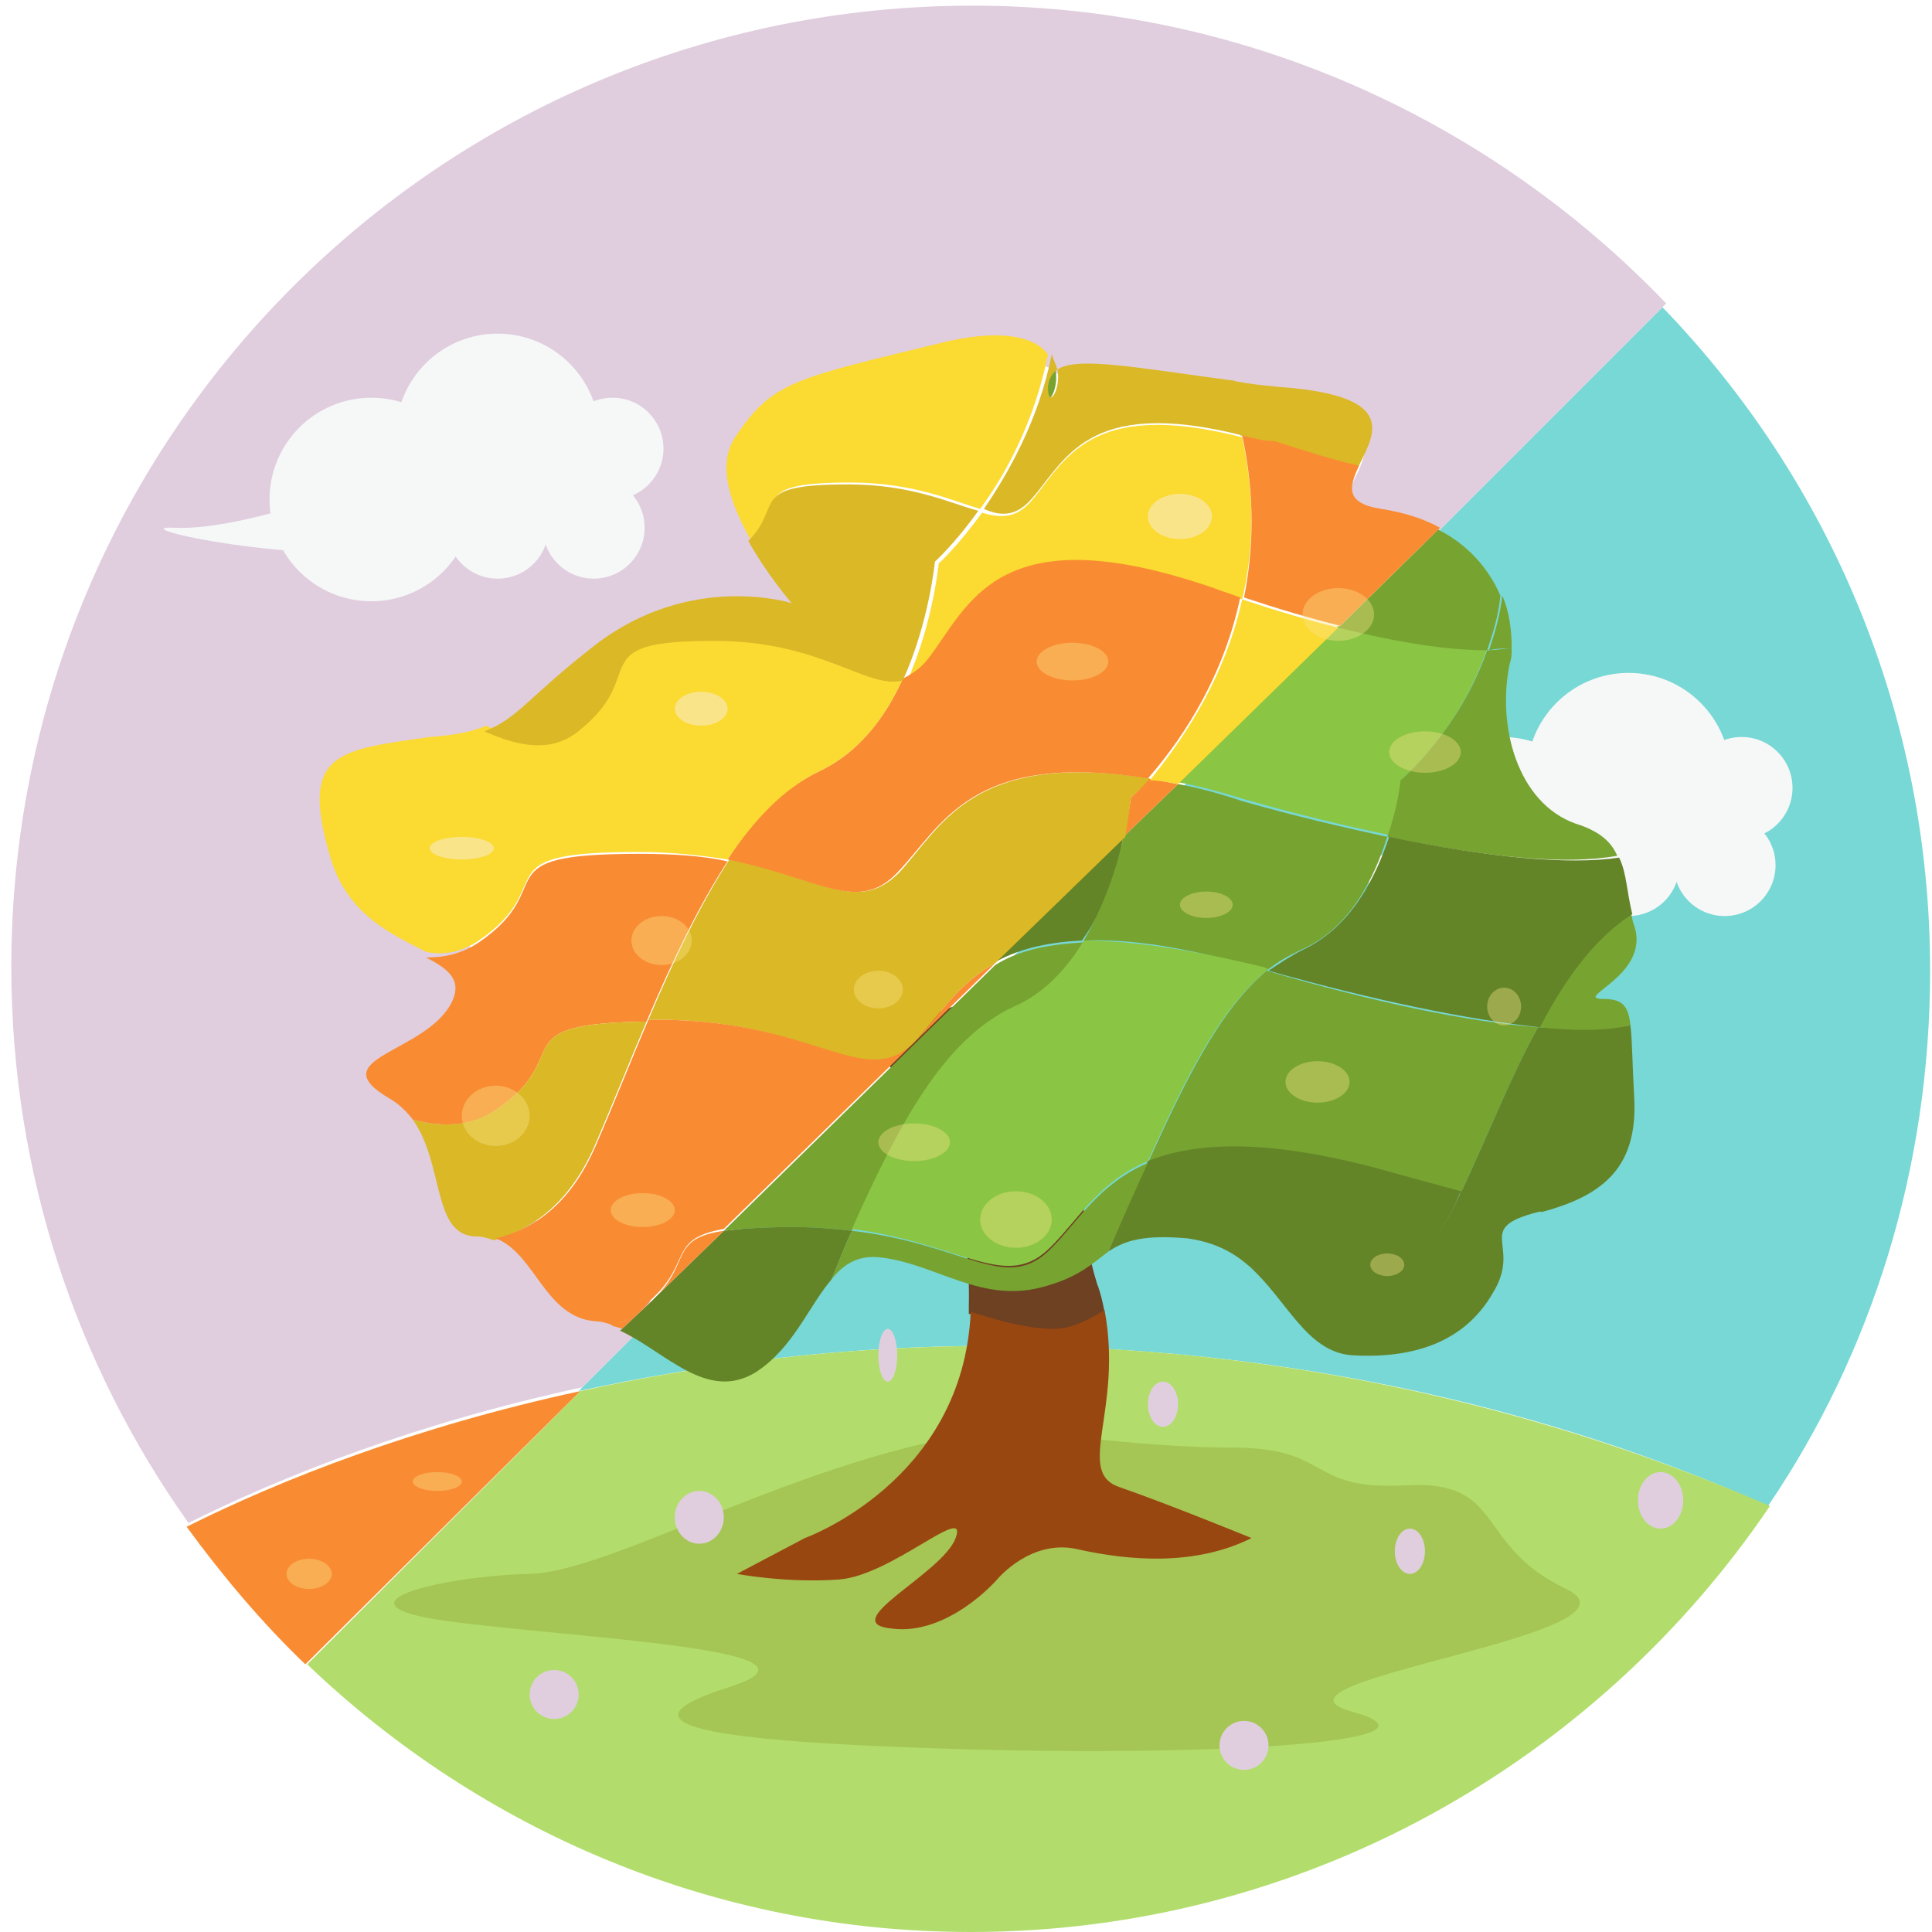
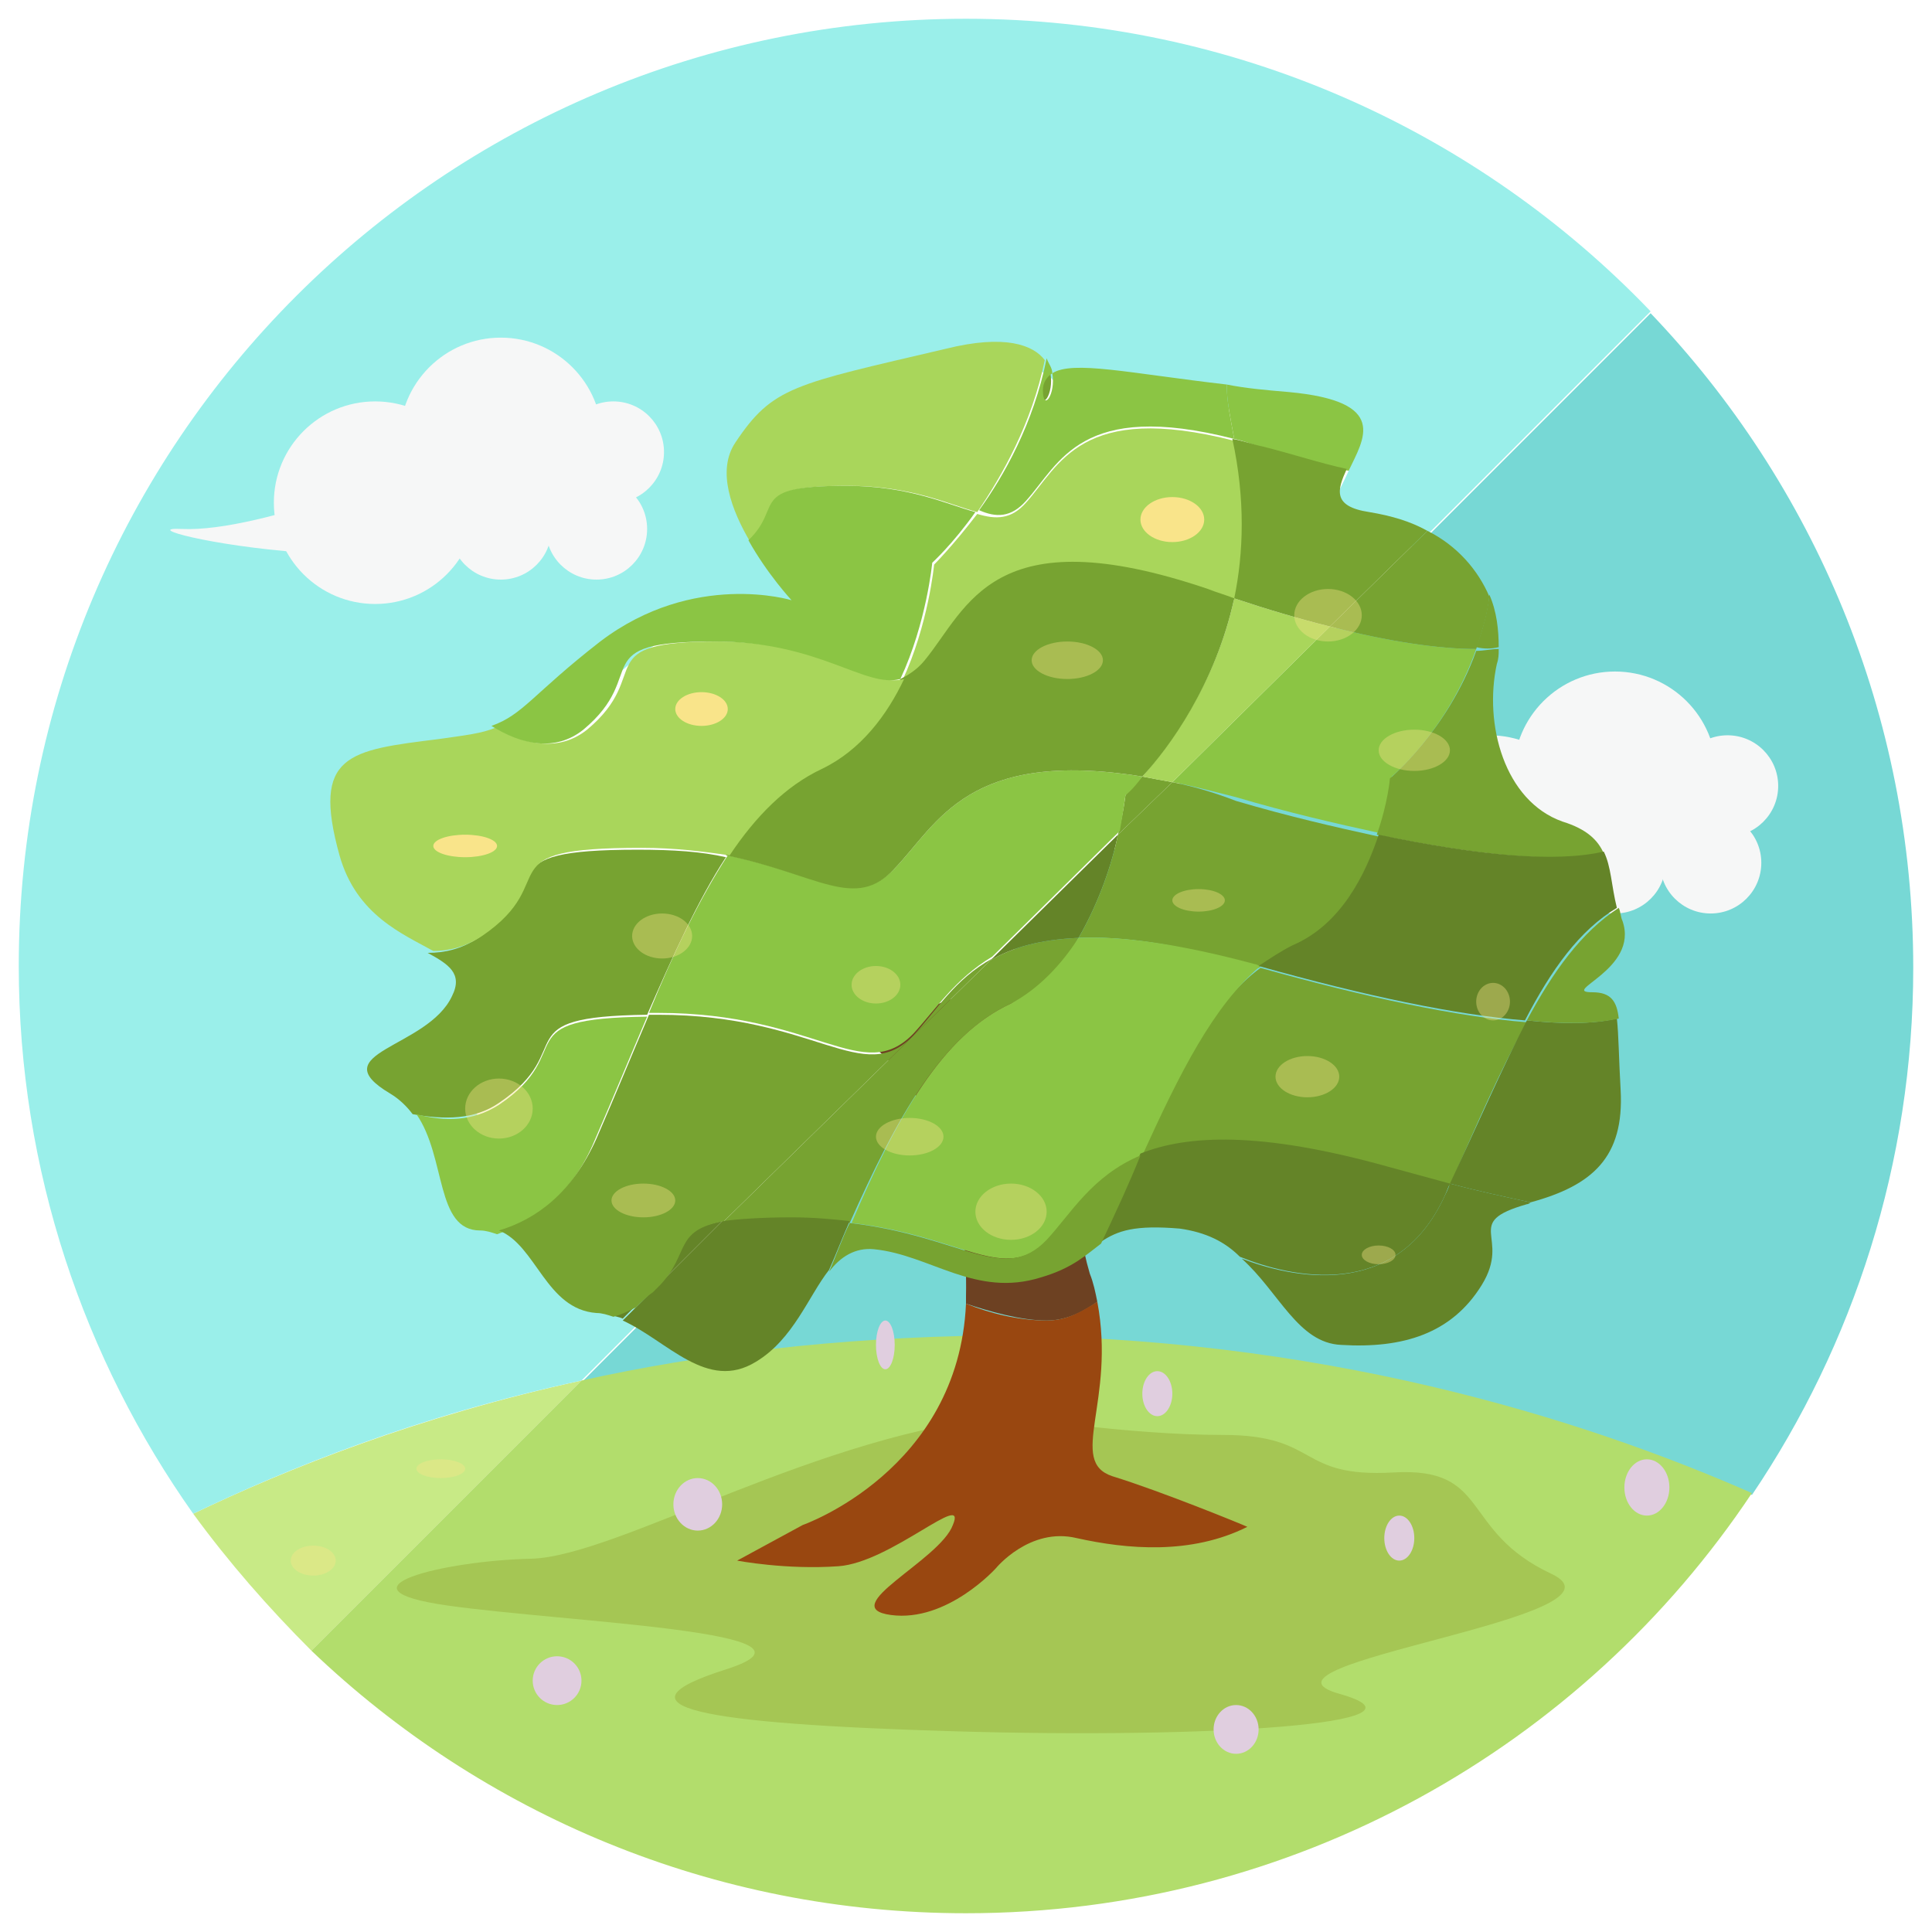
- <svg xmlns="http://www.w3.org/2000/svg" version="1.1" id="Layer_1" x="0px" y="0px" viewBox="-138.1 345 102.5 102.5" style="enable-background:new -138.1 345 102.5 102.5;" xml:space="preserve">
+ <svg xmlns="http://www.w3.org/2000/svg" version="1.1" id="Layer_1" x="0px" y="0px" viewBox="-20 21 103 103" style="enable-background:new -20 21 103 103;" xml:space="preserve">
  <style type="text/css">
	.st0{fill:#77D8D5;}
- 	.st1{fill:#F98C32;}
+ 	.st1{fill:#C8EA86;}
	.st2{fill:#B2DD6C;}
	.st3{fill:#A5C654;}
	.st4{fill:#F6F7F7;}
	.st5{fill:#6D4122;}
	.st6{fill:#994710;}
- 	.st7{fill:#E0CEDF;}
+ 	.st7{fill:#9AEFEA;}
	.st8{fill:#77A331;}
	.st9{fill:none;}
	.st10{fill:#648428;}
	.st11{fill:#8BC544;}
- 	.st12{fill:#FBDA32;}
- 	.st13{fill:#DBB826;}
- 	.st14{opacity:0.38;fill:#F9E48A;}
- 	.st15{fill:#F9E48A;}
+ 	.st12{fill:#A9D65B;}
+ 	.st13{opacity:0.38;fill:#F9E48A;}
+ 	.st14{fill:#F9E48A;}
+ 	.st15{fill:#E0CEDF;}
</style>
  <g>
-     <path class="st0" d="M-85.4,416.4c17.8,0,32,4.4,41.1,8.5c5.5-8.1,8.6-17.9,8.6-28.4c0-13.7-5.4-26.1-14.2-35.2l-57.5,57.5   C-100.9,417.4-93.6,416.4-85.4,416.4z" />
-     <path class="st1" d="M-107.3,418.8c-8.8,1.9-15.9,4.7-20.9,7.2c1.9,2.6,4,5.1,6.3,7.3L-107.3,418.8z" />
-     <path class="st2" d="M-107.3,418.8l-14.5,14.5c9.2,8.8,21.6,14.2,35.2,14.2c17.6,0,33.2-9,42.4-22.6c-9.2-4-23.3-8.5-41.1-8.5   C-93.6,416.4-100.9,417.4-107.3,418.8z" />
+     <path class="st0" d="M32.7,92.3c17.6,0,31.6,4.4,40.7,8.4c5.4-8,8.6-17.7,8.6-28.1c0-13.5-5.3-25.8-14-34.9l-57,57   C17.3,93.2,24.6,92.3,32.7,92.3z" />
+     <path class="st1" d="M11,94.6c-8.7,1.9-15.7,4.7-20.7,7.1c1.9,2.6,4,5,6.3,7.3L11,94.6z" />
+     <path class="st2" d="M11,94.6L-3.4,109c9.1,8.7,21.4,14,34.9,14c17.5,0,32.9-8.9,41.9-22.4c-9.1-4-23.1-8.4-40.7-8.4   C24.6,92.3,17.3,93.2,11,94.6z" />
  </g>
-   <path class="st3" d="M-84.2,420.8c-10.2,0.8-21.2,7.6-25.8,7.7c-4.6,0.1-10.9,1.6-4.4,2.5c6.5,0.9,21.3,1.5,15,3.5  c-6.3,2-1.4,2.9,12.3,3.3c13.7,0.4,26.5-0.4,20.7-2c-5.7-1.6,16.3-4.1,11.4-6.5c-4.9-2.3-3.2-5.8-8.5-5.5s-3.9-2-9.2-2  C-77.9,421.8-84.2,420.8-84.2,420.8z" />
+   <path class="st3" d="M33.9,96.5c-10.1,0.8-21,7.5-25.6,7.6s-10.8,1.6-4.4,2.5c6.4,0.9,21.1,1.4,14.8,3.4s-1.4,2.9,12.2,3.3  c13.5,0.4,26.2-0.4,20.5-2c-5.7-1.6,16.2-4.1,11.3-6.4c-4.9-2.3-3.2-5.7-8.4-5.4c-5.2,0.3-3.9-2-9.1-2S33.9,96.5,33.9,96.5z" />
  <g>
    <g>
-       <circle class="st4" cx="-58.4" cy="389.5" r="5.4" />
-       <circle class="st4" cx="-45.7" cy="386.8" r="2.7" />
-       <circle class="st4" cx="-46.6" cy="390.9" r="2.7" />
-       <circle class="st4" cx="-51.7" cy="390.9" r="2.7" />
-       <circle class="st4" cx="-51.7" cy="386.1" r="5.4" />
+       <circle class="st4" cx="59.4" cy="65.6" r="5.4" />
+       <circle class="st4" cx="72.1" cy="62.9" r="2.7" />
+       <circle class="st4" cx="71.2" cy="67" r="2.7" />
+       <circle class="st4" cx="66.1" cy="67" r="2.7" />
+       <circle class="st4" cx="66.1" cy="62.2" r="5.4" />
    </g>
-     <path class="st4" d="M-55.6,387.3c0,0-9,3.8-13.3,3.6c-4.3-0.2,15.1,4,19.1-1.4S-55.6,387.3-55.6,387.3z" />
+     <path class="st4" d="M62.3,63.4c0,0-8.9,3.8-13.2,3.6c-4.3-0.2,14.9,4,19-1.4C72.1,60.2,62.3,63.4,62.3,63.4z" />
  </g>
  <g>
-     <path class="st5" d="M-79.5,414.6c-0.1-0.5-0.2-1-0.4-1.5c-1.9-6.1,0.5-12,0.5-12s1.3-3.3-4.3-3.3c-5.6,0-7.7,3.3-7.7,3.3   s4.9,3.9,4.7,13.2c0,0.1,0,0.3,0,0.4c1.3,0.4,2.9,0.9,4.4,0.9C-81.2,415.6-80.3,415.1-79.5,414.6z" />
-     <path class="st6" d="M-78.7,423.9c-2.4-0.8,0.2-4.1-0.8-9.4c-0.8,0.5-1.7,1-2.7,1c-1.5,0-3.1-0.5-4.4-0.9c-0.4,9-8.8,12-8.8,12   l-3.6,1.9c0,0,2.6,0.5,5.4,0.3c2.8-0.2,6.9-4.1,6.2-2.2c-0.7,1.9-6.4,4.5-3.4,4.8c3,0.4,5.6-2.6,5.6-2.6s1.8-2.2,4.3-1.6   c2.7,0.6,6.2,0.9,9.2-0.6C-71.7,426.6-76.1,424.8-78.7,423.9z" />
+     <path class="st5" d="M38.5,90.4c-0.1-0.5-0.2-1-0.4-1.5C36.3,82.8,38.7,77,38.7,77s1.3-3.3-4.3-3.3c-5.6,0-7.6,3.3-7.6,3.3   s4.9,3.8,4.7,13.1c0,0.1,0,0.3,0,0.4c1.2,0.4,2.9,0.9,4.3,0.9C36.9,91.4,37.8,90.9,38.5,90.4z" />
+     <path class="st6" d="M39.3,99.7c-2.4-0.8,0.2-4-0.8-9.3c-0.8,0.5-1.6,1-2.7,1c-1.5,0-3.1-0.4-4.3-0.9c-0.4,8.9-8.7,11.8-8.7,11.8   l-3.5,1.9c0,0,2.6,0.5,5.4,0.3c2.8-0.2,6.9-4.1,6.1-2.2c-0.7,1.9-6.3,4.4-3.3,4.8c3,0.4,5.6-2.5,5.6-2.5s1.8-2.2,4.3-1.6   c2.7,0.6,6.1,0.9,9.1-0.6C46.3,102.3,41.9,100.5,39.3,99.7z" />
  </g>
  <g>
-     <path class="st7" d="M-110.2,409.7c-2.7,0-1.3-5.2-4.3-7c-3.5-2.1,1.9-2.3,3.1-5s-4.6-1.9-6-7.1s0.4-5.4,5-6c4.6-0.6,3.5-1.2,8.3-5   c4.8-3.7,9.7-2.1,9.7-2.1s-4.8-5.4-2.9-8.2s2.9-2.9,10.6-4.8c3.9-1,5.1,0.3,5.3,1.4c1.2-0.8,5,0.2,11.9,0.9   c8.5,0.8-0.6,5.6,4.1,6.2c1.1,0.1,2.1,0.5,2.9,0.9l12.8-12.8c-9.3-9.7-22.4-15.8-36.8-15.8c-28.2,0-51,22.8-51,51   c0,11,3.5,21.2,9.4,29.5c5-2.5,12.1-5.3,20.9-7.2l4.3-4.3c-0.4-0.2-0.9-0.3-1.4-0.4C-107.3,413.9-107.5,409.7-110.2,409.7z" />
-     <path class="st8" d="M-82,366.9c0,1.1,0.6,0.1,0.4-0.9C-81.8,366.2-81.9,366.4-82,366.9z" />
+     <path class="st7" d="M8.2,85.6c-2.7,0-1.3-5.2-4.3-7c-3.5-2.1,1.8-2.3,3.1-4.9c1.2-2.7-4.5-1.8-5.9-7c-1.4-5.2,0.4-5.3,4.9-5.9   c4.5-0.6,3.5-1.2,8.2-4.9c4.7-3.7,9.6-2.1,9.6-2.1s-4.7-5.3-2.9-8.2c1.8-2.8,2.9-2.9,10.5-4.8c3.9-0.9,5,0.3,5.2,1.4   c1.2-0.8,5,0.2,11.8,0.9c8.4,0.8-0.6,5.5,4.1,6.2c1.1,0.1,2.1,0.5,2.9,0.9L68,37.6C58.8,28,45.8,22,31.5,22C3.6,22-19,44.6-19,72.5   c0,10.9,3.5,21,9.3,29.2c5-2.4,11.9-5.2,20.7-7.1l4.3-4.3c-0.4-0.2-0.9-0.3-1.4-0.4C11,89.7,10.8,85.6,8.2,85.6z" />
+     <path class="st8" d="M36.1,43.2c0,1.1,0.6,0.1,0.4-0.9C36.3,42.4,36.1,42.7,36.1,43.2z" />
  </g>
  <g>
-     <path class="st9" d="M-64.9,372.1c1.2,0.2,2.2,0.5,3.1,1c1.6,0.8,2.7,2.1,3.3,3.5c0.2-1.7,0.2-3.6-0.3-5.6c-1.9,0-4.4-0.4-7.3-1.1   C-66.6,370.9-66.9,371.9-64.9,372.1z" />
-     <path class="st8" d="M-77.2,406.7c2.5-1.1,6.4-1.3,13.3,0.7c1.2,0.3,2.3,0.6,3.3,0.9c1.5-3.2,2.7-6.3,4.1-8.8   c-3.8-0.3-8.6-1.3-14.4-3C-73.4,398.6-75.2,402.3-77.2,406.7z" />
-     <path class="st8" d="M-84.3,398.5c1.6-0.8,2.8-2.1,3.7-3.5c-2.1,0.1-3.6,0.5-4.7,1.2l-14.4,14.1c0.8-0.1,2-0.2,3.7-0.2   c1.2,0,2.2,0.1,3.1,0.2C-90.4,404.6-88,400.2-84.3,398.5z" />
-     <path class="st10" d="M-78.5,389.4l-6.9,6.7c1.2-0.7,2.7-1.1,4.7-1.2C-79.4,393.1-78.8,391-78.5,389.4z" />
-     <path class="st8" d="M-57.9,379.4c0-0.9-0.1-1.9-0.5-2.8c-0.1,1-0.4,2-0.7,2.9C-58.7,379.4-58.3,379.4-57.9,379.4z" />
-     <path class="st11" d="M-59.2,379.4c-2.1,0-4.7-0.4-7.9-1.2l-8.5,8.3c1.1,0.2,2.2,0.5,3.5,0.9c2.8,0.8,5.3,1.4,7.7,1.9   c0.5-1.7,0.7-3,0.7-3S-60.7,383.8-59.2,379.4z" />
-     <path class="st8" d="M-75.6,386.6l-2.9,2.8c-0.3,1.5-1,3.6-2.1,5.5c2.3-0.1,5.3,0.3,9.4,1.5c0.1,0,0.2,0.1,0.3,0.1   c0.6-0.5,1.2-0.8,1.8-1.1c2.6-1.1,3.9-3.8,4.6-6c-2.3-0.5-4.9-1.1-7.7-1.9C-73.4,387.1-74.5,386.8-75.6,386.6z" />
-     <path class="st8" d="M-63.8,386.4c0,0-0.1,1.3-0.7,3c5.4,1.1,9.5,1.5,12.2,1c-0.3-0.7-0.9-1.3-2.2-1.7c-3.1-1.1-4.2-5.2-3.5-8.5   c0.1-0.3,0.1-0.5,0.1-0.8c-0.4,0-0.8,0.1-1.3,0.1C-60.7,383.8-63.8,386.4-63.8,386.4z" />
-     <path class="st8" d="M-61.8,373.1l-5.3,5.2c3.2,0.8,5.8,1.2,7.9,1.2c0.3-0.9,0.6-1.8,0.7-2.9C-59.1,375.2-60.2,373.9-61.8,373.1z" />
-     <path class="st11" d="M-80.6,394.9c-0.9,1.5-2.1,2.8-3.7,3.5c-3.7,1.7-6.1,6.2-8.6,11.8c6,0.8,8.2,3.4,10.6,0.9   c1.4-1.4,2.5-3.4,5.1-4.5c2-4.4,3.8-8.1,6.4-10.2c-0.1,0-0.2-0.1-0.3-0.1C-75.2,395.3-78.3,394.9-80.6,394.9z" />
-     <path class="st10" d="M-60.9,408.9c-2.6,5.6-8.3,4.3-10.9,3.3c2,1.8,3,4.5,5.4,4.7c3.3,0.2,6-0.7,7.5-3.3c1.6-2.6-1.1-3.4,2.4-4.3   c0.1,0,0.2-0.1,0.2-0.1c-1.4-0.3-2.8-0.6-4.3-1C-60.7,408.5-60.8,408.7-60.9,408.9z" />
-     <path class="st10" d="M-96,410.1c-1.7,0-2.9,0.1-3.7,0.2l-3.5,3.4c-0.1,0.1-0.2,0.2-0.4,0.4l-1.6,1.5c2.4,1.1,4.6,3.8,7.2,2.2   c2-1.3,2.8-3.5,4-4.9c0.4-0.9,0.7-1.8,1.1-2.6C-93.8,410.2-94.8,410.1-96,410.1z" />
-     <path class="st10" d="M-60.9,408.9c0.1-0.2,0.2-0.5,0.3-0.7c-1.1-0.3-2.2-0.6-3.3-0.9c-6.9-2-10.8-1.7-13.3-0.7   c-0.7,1.5-1.4,3.1-2.1,4.8c0,0,0,0,0,0c0.9-0.6,1.9-0.9,4.2-0.7c1.4,0.2,2.4,0.7,3.3,1.5C-69.2,413.3-63.5,414.6-60.9,408.9z" />
-     <path class="st10" d="M-56.5,399.5c-1.4,2.5-2.6,5.6-4.1,8.8c1.5,0.4,3,0.7,4.3,1c3.4-0.9,5.1-2.5,4.9-6.1c-0.1-1.7-0.1-3-0.2-3.8   C-52.9,399.6-54.5,399.6-56.5,399.5z" />
-     <path class="st8" d="M-56.5,399.5c2,0.2,3.6,0.2,4.9-0.1c-0.1-1-0.4-1.4-1.4-1.4c-1.8,0,2.5-1.2,1.6-3.9c-0.1-0.2-0.1-0.5-0.2-0.7   C-53.5,394.7-55.1,396.8-56.5,399.5z" />
-     <path class="st10" d="M-64.4,389.4c-0.7,2.1-2,4.8-4.6,6c-0.6,0.3-1.2,0.7-1.8,1.1c5.7,1.6,10.6,2.6,14.4,3c1.4-2.7,3-4.8,4.9-6   c-0.3-1.2-0.3-2.2-0.7-3C-54.9,390.9-59.1,390.5-64.4,389.4z" />
-     <path class="st8" d="M-77.2,406.7c-2.6,1.1-3.7,3.1-5.1,4.5c-2.4,2.5-4.5-0.2-10.6-0.9c-0.4,0.8-0.7,1.7-1.1,2.6   c0.6-0.8,1.4-1.3,2.5-1.2c3.1,0.3,5.5,2.6,9,1.5c1.7-0.5,2.4-1.2,3.2-1.8c0,0,0,0,0,0C-78.6,409.8-77.9,408.2-77.2,406.7z" />
-     <path class="st8" d="M-103.2,413.7l-0.4,0.4C-103.4,413.9-103.3,413.8-103.2,413.7z" />
-     <path class="st8" d="M-82.1,364.6c-0.3,0.2-0.5,0.5-0.5,1C-82.6,366.8-81.9,365.7-82.1,364.6z" />
-     <path class="st1" d="M-78.1,387.3c0,0-0.1,0.9-0.4,2.1l2.9-2.8c-0.5-0.1-1.1-0.2-1.6-0.3C-77.7,387-78.1,387.3-78.1,387.3z" />
-     <path class="st12" d="M-88.8,380.1c2.3-2.8,3.6-7.8,15.2-3.8c0.5,0.2,0.9,0.3,1.4,0.5c0.6-2.5,0.7-5.4,0-8.6c0,0,0,0,0,0   c-8.2-2.1-9.4,1.3-11.2,3.4c-0.8,0.9-1.6,0.9-2.6,0.6c-1.3,1.8-2.3,2.7-2.3,2.7s-0.3,3.2-1.7,6.3C-89.7,381-89.3,380.7-88.8,380.1z   " />
-     <path class="st13" d="M-78.1,387.3c0,0,0.4-0.3,1-1c-9.4-1.5-11,2.5-13.3,5c-2.2,2.2-4.1,0.3-9-0.7c-1.5,2.3-2.9,5.2-4.3,8.5   c0.2,0,0.3,0,0.5,0c8.5,0,11,4,13.7,1.1c1.2-1.3,2.2-3,4.2-4.1l6.9-6.7C-78.2,388.2-78.1,387.3-78.1,387.3z" />
-     <path class="st12" d="M-75.6,386.6l8.5-8.3c-1.6-0.4-3.3-0.9-5.1-1.5c-1,4.6-3.6,8-4.9,9.6C-76.6,386.4-76.1,386.5-75.6,386.6z" />
-     <path class="st1" d="M-103.2,413.7l3.5-3.4C-102.5,410.7-101.5,411.9-103.2,413.7z" />
-     <path class="st1" d="M-90.5,391.3c2.4-2.5,3.9-6.5,13.3-5c1.4-1.6,3.9-4.9,4.9-9.6c-0.5-0.2-0.9-0.3-1.4-0.5c-11.6-4-13,1-15.2,3.8   c-0.4,0.5-0.9,0.8-1.3,1c-0.9,2-2.3,3.9-4.4,4.9c-1.9,0.9-3.5,2.5-4.9,4.7C-94.6,391.6-92.6,393.5-90.5,391.3z" />
-     <path class="st1" d="M-111.8,403.9c4.3-2.9,0.2-4.6,8-4.7c1.4-3.3,2.8-6.2,4.3-8.5c-1.3-0.3-2.9-0.4-4.7-0.4   c-8.5,0-4.1,1.7-8.5,4.7c-0.9,0.6-1.8,0.8-2.8,0.8c1.2,0.6,1.9,1.2,1.4,2.3c-1.3,2.8-7.1,3-3.3,5.2c0.5,0.3,0.9,0.7,1.2,1.1   C-114.7,404.8-113.1,404.8-111.8,403.9z" />
-     <path class="st13" d="M-106.6,405.9c1-2.3,1.9-4.6,2.8-6.7c-7.8,0.1-3.7,1.8-8,4.7c-1.4,0.9-2.9,0.9-4.4,0.5c1.7,2.4,1,6.2,3.4,6.2   c0.3,0,0.6,0.1,0.9,0.2C-109.8,410.2-107.9,408.8-106.6,405.9z" />
-     <path class="st12" d="M-112.7,394.9c4.4-3,0-4.7,8.5-4.7c1.8,0,3.4,0.2,4.7,0.4c1.4-2.1,3-3.8,4.9-4.7c2.1-1,3.5-2.9,4.4-4.9   c-1.9,0.5-4.4-2.1-10-2.1c-7,0-3.4,1.7-7.1,4.7c-1.5,1.2-3.3,0.8-5-0.1c-0.7,0.3-1.6,0.5-3,0.6c-4.9,0.7-6.9,0.8-5.3,6.3   c0.9,3.2,3.4,4.2,5.1,5.1C-114.5,395.7-113.6,395.5-112.7,394.9z" />
-     <path class="st1" d="M-104.5,414.8c-0.4,0.3-0.8,0.4-1.2,0.5c0.2,0.1,0.4,0.1,0.6,0.2l1.6-1.5   C-103.8,414.3-104.1,414.5-104.5,414.8z" />
-     <path class="st1" d="M-103.6,414l0.4-0.4c1.7-1.8,0.7-2.9,3.5-3.4l14.4-14.1c-2,1.1-3,2.8-4.2,4.1c-2.7,2.8-5.2-1.1-13.7-1.1   c-0.2,0-0.4,0-0.5,0c-0.9,2.1-1.8,4.4-2.8,6.7c-1.3,3-3.2,4.4-5.3,4.9c2.1,0.8,2.6,4.2,5.3,4.4c0.3,0,0.6,0.1,0.9,0.2   c0.4-0.1,0.8-0.3,1.2-0.5C-104.1,414.5-103.8,414.3-103.6,414z" />
-     <path class="st13" d="M-70.6,368.6c1.6,0.5,3.1,0.9,4.5,1.3c0.8-1.7,2.3-3.7-3.3-4.3c-1.2-0.1-2.3-0.2-3.3-0.4   c0,0.9,0.2,1.8,0.4,2.9C-71.7,368.2-71.2,368.4-70.6,368.6z" />
-     <path class="st1" d="M-72.2,368.1C-72.2,368.1-72.2,368.1-72.2,368.1c0.7,3.2,0.6,6.1,0.1,8.6c1.8,0.6,3.5,1.1,5.1,1.5l5.3-5.2   c-0.9-0.5-1.9-0.8-3.1-1c-2-0.3-1.7-1.2-1.2-2.3c-1.4-0.3-2.9-0.8-4.5-1.3C-71.2,368.4-71.7,368.2-72.2,368.1z" />
-     <path class="st13" d="M-83.4,371.5c1.8-2,2.9-5.5,11.2-3.4c-0.2-1.1-0.4-2-0.4-2.9c-5.3-0.7-8.3-1.3-9.4-0.6c0.2,1.1-0.5,2.1-0.5,1   c0-0.4,0.2-0.8,0.5-1c-0.1-0.3-0.2-0.5-0.3-0.8c-0.7,3.5-2.3,6.3-3.6,8.2C-85,372.4-84.2,372.4-83.4,371.5z" />
-     <path class="st12" d="M-93,370.6c3.4,0,5.5,1,6.9,1.4c1.4-1.9,2.9-4.7,3.6-8.2c-0.6-0.8-2.1-1.4-5.3-0.7c-8.2,2-9.3,2.1-11.3,5.1   c-1,1.5-0.2,3.6,0.8,5.4C-96.4,371.7-98.4,370.6-93,370.6z" />
-     <path class="st13" d="M-107.3,383.7c3.7-3,0-4.7,7.1-4.7c5.7,0,8.1,2.6,10,2.1c1.4-3.1,1.7-6.3,1.7-6.3s1.1-1,2.3-2.7   c-1.5-0.4-3.5-1.4-6.9-1.4c-5.4,0-3.4,1.1-5.3,3c1,1.8,2.3,3.3,2.3,3.3s-5.3-1.7-10.4,2.2c-3.6,2.8-4.1,3.9-5.9,4.6   C-110.6,384.6-108.8,385-107.3,383.7z" />
+     <path class="st9" d="M53,48.3c1.2,0.2,2.2,0.5,3.1,1c1.6,0.8,2.7,2.1,3.3,3.5c0.2-1.7,0.2-3.5-0.2-5.5c-1.9,0-4.3-0.4-7.3-1.1   C51.3,47.2,51,48.1,53,48.3z" />
+     <path class="st8" d="M40.8,82.6c2.5-1,6.3-1.3,13.2,0.7c1.1,0.3,2.2,0.6,3.3,0.9c1.4-3.2,2.7-6.2,4.1-8.7   c-3.7-0.3-8.5-1.3-14.2-2.9C44.6,74.5,42.8,78.2,40.8,82.6z" />
+     <path class="st8" d="M33.9,74.5c1.6-0.7,2.8-2,3.6-3.5c-2.1,0.1-3.5,0.5-4.7,1.2l-14.3,14c0.8-0.1,2-0.2,3.7-0.2   c1.1,0,2.2,0.1,3.1,0.2C27.8,80.6,30.2,76.2,33.9,74.5z" />
+     <path class="st10" d="M39.6,65.5l-6.8,6.7c1.2-0.7,2.6-1.1,4.7-1.2C38.6,69.1,39.3,67,39.6,65.5z" />
+     <path class="st8" d="M59.9,55.5c0-0.9-0.1-1.9-0.5-2.8c-0.1,1-0.4,2-0.7,2.8C59.1,55.6,59.5,55.6,59.9,55.5z" />
+     <path class="st11" d="M58.7,55.6c-2,0-4.7-0.4-7.8-1.2l-8.4,8.3c1.1,0.2,2.2,0.5,3.4,0.8c2.7,0.8,5.3,1.4,7.6,1.9   c0.5-1.7,0.7-3,0.7-3S57.2,59.9,58.7,55.6z" />
+     <path class="st8" d="M42.5,62.7l-2.9,2.8c-0.3,1.5-1,3.6-2.1,5.5c2.3-0.1,5.3,0.3,9.3,1.5c0.1,0,0.2,0.1,0.3,0.1   c0.6-0.5,1.2-0.8,1.8-1.1c2.5-1.1,3.9-3.8,4.6-5.9c-2.3-0.5-4.9-1.1-7.6-1.9C44.6,63.2,43.5,62.9,42.5,62.7z" />
+     <path class="st8" d="M54.1,62.5c0,0-0.1,1.3-0.7,3c5.3,1.1,9.4,1.5,12.1,1c-0.3-0.7-0.9-1.3-2.2-1.7c-3.1-1.1-4.2-5.2-3.5-8.4   c0.1-0.3,0.1-0.5,0.1-0.8c-0.4,0-0.8,0.1-1.2,0.1C57.2,59.9,54.1,62.5,54.1,62.5z" />
+     <path class="st8" d="M56.1,49.3l-5.2,5.1c3.1,0.8,5.8,1.2,7.8,1.2c0.3-0.9,0.6-1.8,0.7-2.8C58.8,51.4,57.7,50.1,56.1,49.3z" />
+     <path class="st11" d="M37.5,71c-0.9,1.4-2.1,2.7-3.6,3.5c-3.7,1.7-6.1,6.1-8.5,11.7c6,0.7,8.1,3.3,10.5,0.9c1.4-1.4,2.5-3.4,5-4.5   c2-4.4,3.8-8,6.3-10.1c-0.1,0-0.2-0.1-0.3-0.1C42.8,71.3,39.8,70.9,37.5,71z" />
+     <path class="st10" d="M57,84.8c-2.6,5.6-8.2,4.3-10.8,3.3c2,1.8,3,4.5,5.3,4.6c3.3,0.2,5.9-0.6,7.5-3.2s-1.1-3.3,2.4-4.3   c0.1,0,0.2-0.1,0.2-0.1c-1.4-0.3-2.8-0.6-4.3-1C57.2,84.4,57.1,84.6,57,84.8z" />
+     <path class="st10" d="M22.2,85.9c-1.7,0-2.9,0.1-3.7,0.2l-3.4,3.4c-0.1,0.1-0.2,0.2-0.4,0.4l-1.5,1.5c2.4,1.1,4.5,3.8,7.1,2.2   c2-1.2,2.8-3.5,3.9-4.9c0.4-0.9,0.7-1.7,1.1-2.6C24.4,86,23.4,85.9,22.2,85.9z" />
+     <path class="st10" d="M57,84.8c0.1-0.2,0.2-0.5,0.3-0.7c-1.1-0.3-2.2-0.6-3.3-0.9c-6.8-1.9-10.7-1.7-13.2-0.7   c-0.7,1.5-1.4,3.1-2.1,4.7c0,0,0,0,0,0c0.9-0.6,1.8-0.9,4.2-0.7c1.4,0.2,2.4,0.7,3.2,1.5C48.8,89.1,54.4,90.4,57,84.8z" />
+     <path class="st10" d="M61.4,75.4c-1.3,2.5-2.6,5.5-4.1,8.7c1.5,0.4,2.9,0.7,4.3,1c3.3-0.9,5-2.4,4.8-6c-0.1-1.7-0.1-2.9-0.2-3.8   C64.9,75.6,63.3,75.6,61.4,75.4z" />
+     <path class="st8" d="M61.4,75.4c1.9,0.2,3.6,0.2,4.9-0.1c-0.1-0.9-0.4-1.4-1.4-1.4c-1.8,0,2.5-1.2,1.6-3.8   c-0.1-0.2-0.1-0.5-0.2-0.7C64.3,70.7,62.8,72.8,61.4,75.4z" />
+     <path class="st10" d="M53.5,65.5c-0.7,2.1-2,4.8-4.6,5.9c-0.6,0.3-1.2,0.7-1.8,1.1c5.7,1.6,10.5,2.6,14.2,2.9   c1.4-2.7,2.9-4.8,4.9-6c-0.3-1.2-0.3-2.2-0.7-3C62.9,67,58.8,66.6,53.5,65.5z" />
+     <path class="st8" d="M40.8,82.6c-2.6,1.1-3.7,3.1-5,4.5c-2.3,2.4-4.5-0.2-10.5-0.9c-0.4,0.8-0.7,1.7-1.1,2.6   c0.6-0.8,1.4-1.3,2.4-1.2c3,0.3,5.4,2.6,8.9,1.5c1.7-0.5,2.4-1.2,3.2-1.8c0,0,0,0,0,0C39.5,85.6,40.2,84.1,40.8,82.6z" />
+     <path class="st8" d="M15.1,89.5l-0.4,0.4C14.9,89.8,15,89.6,15.1,89.5z" />
+     <path class="st8" d="M36,40.9c-0.3,0.2-0.4,0.5-0.5,0.9C35.5,43,36.2,42,36,40.9z" />
+     <path class="st8" d="M40,63.4c0,0-0.1,0.9-0.4,2.1l2.9-2.8c-0.5-0.1-1.1-0.2-1.6-0.3C40.3,63,40,63.4,40,63.4z" />
+     <path class="st12" d="M29.3,56.3c2.3-2.8,3.6-7.7,15.1-3.8c0.5,0.2,0.9,0.3,1.4,0.5c0.6-2.5,0.7-5.4,0-8.5c0,0,0,0,0,0   c-8.2-2.1-9.3,1.3-11.1,3.3c-0.8,0.9-1.6,0.9-2.6,0.6c-1.3,1.7-2.3,2.7-2.3,2.7s-0.3,3.2-1.7,6.2C28.5,57.1,28.9,56.8,29.3,56.3z" />
+     <path class="st11" d="M40,63.4c0,0,0.4-0.3,0.9-1c-9.3-1.5-10.9,2.5-13.2,4.9c-2.1,2.2-4.1,0.3-8.9-0.7c-1.5,2.3-2.9,5.2-4.2,8.4   c0.2,0,0.3,0,0.5,0c8.4,0,10.9,3.9,13.6,1.1c1.2-1.3,2.2-2.9,4.2-4.1l6.8-6.7C39.9,64.2,40,63.4,40,63.4z" />
+     <path class="st12" d="M42.5,62.7l8.4-8.3c-1.6-0.4-3.3-0.9-5.1-1.5c-1,4.6-3.5,7.9-4.9,9.5C41.4,62.5,41.9,62.6,42.5,62.7z" />
+     <path class="st10" d="M15.1,89.5l3.4-3.4C15.8,86.6,16.8,87.8,15.1,89.5z" />
+     <path class="st8" d="M27.7,67.3c2.3-2.4,3.9-6.4,13.2-4.9c1.4-1.5,3.9-4.9,4.9-9.5c-0.5-0.2-0.9-0.3-1.4-0.5   c-11.5-3.9-12.8,1-15.1,3.8c-0.4,0.5-0.9,0.8-1.3,1c-0.9,2-2.3,3.9-4.4,4.8c-1.9,0.9-3.5,2.5-4.9,4.6   C23.6,67.6,25.6,69.6,27.7,67.3z" />
+     <path class="st8" d="M6.6,79.8c4.3-2.9,0.2-4.6,7.9-4.7c1.4-3.2,2.7-6.1,4.2-8.4c-1.3-0.3-2.8-0.4-4.7-0.4c-8.4,0-4.1,1.7-8.5,4.7   c-0.9,0.6-1.8,0.8-2.7,0.8c1.1,0.6,1.9,1.1,1.3,2.3c-1.3,2.8-7,3-3.3,5.2c0.5,0.3,0.9,0.7,1.2,1.1C3.7,80.7,5.3,80.7,6.6,79.8z" />
+     <path class="st11" d="M11.7,81.8c1-2.3,1.9-4.5,2.8-6.6c-7.7,0.1-3.6,1.8-7.9,4.7c-1.4,0.9-2.9,0.9-4.4,0.5c1.6,2.3,1,6.2,3.4,6.2   c0.3,0,0.6,0.1,0.9,0.2C8.5,86.1,10.5,84.7,11.7,81.8z" />
+     <path class="st12" d="M5.7,70.9c4.4-3,0-4.7,8.5-4.7c1.8,0,3.3,0.2,4.7,0.4c1.4-2.1,3-3.7,4.9-4.6c2.1-1,3.5-2.9,4.4-4.8   c-1.9,0.5-4.3-2-9.9-2c-7,0-3.4,1.7-7,4.7c-1.5,1.2-3.3,0.8-4.9-0.1c-0.7,0.3-1.6,0.4-3,0.6c-4.8,0.6-6.8,0.8-5.3,6.2   c0.9,3.2,3.4,4.2,5,5.1C3.9,71.7,4.8,71.5,5.7,70.9z" />
+     <path class="st10" d="M13.8,90.6c-0.4,0.3-0.8,0.4-1.2,0.5c0.2,0.1,0.4,0.1,0.6,0.2l1.5-1.5C14.5,90.1,14.2,90.4,13.8,90.6z" />
+     <path class="st8" d="M14.8,89.9l0.4-0.4c1.6-1.7,0.7-2.9,3.4-3.4l14.3-14c-2,1.1-3,2.8-4.2,4.1c-2.7,2.8-5.2-1.1-13.6-1.1   c-0.2,0-0.4,0-0.5,0c-0.9,2.1-1.8,4.3-2.8,6.6c-1.3,2.9-3.2,4.3-5.2,4.9c2,0.8,2.5,4.2,5.2,4.4c0.3,0,0.6,0.1,0.9,0.2   c0.4-0.1,0.8-0.3,1.2-0.5C14.2,90.4,14.5,90.1,14.8,89.9z" />
+     <path class="st11" d="M47.4,44.9c1.6,0.5,3.1,0.9,4.5,1.2c0.8-1.7,2.2-3.7-3.2-4.2c-1.2-0.1-2.3-0.2-3.3-0.4c0,0.9,0.2,1.8,0.4,2.9   C46.3,44.5,46.8,44.7,47.4,44.9z" />
+     <path class="st8" d="M45.7,44.4C45.8,44.4,45.8,44.4,45.7,44.4c0.7,3.2,0.6,6.1,0.1,8.5c1.8,0.6,3.5,1.1,5.1,1.5l5.2-5.1   c-0.9-0.5-1.9-0.8-3.1-1c-2-0.3-1.7-1.2-1.2-2.3c-1.4-0.3-2.9-0.8-4.5-1.2C46.8,44.7,46.3,44.5,45.7,44.4z" />
+     <path class="st11" d="M34.7,47.7c1.8-2,2.9-5.4,11.1-3.3c-0.2-1.1-0.4-2-0.4-2.9c-5.2-0.6-8.2-1.3-9.3-0.6c0.2,1.1-0.5,2.1-0.5,0.9   c0-0.4,0.2-0.7,0.5-0.9c0-0.3-0.2-0.5-0.3-0.8c-0.7,3.5-2.3,6.3-3.6,8.1C33.1,48.6,33.9,48.6,34.7,47.7z" />
+     <path class="st12" d="M25.2,46.9c3.4,0,5.4,1,6.9,1.4c1.3-1.9,2.9-4.7,3.6-8.1c-0.6-0.8-2.1-1.4-5.3-0.6c-8.1,1.9-9.2,2-11.2,5   c-1,1.5-0.2,3.6,0.8,5.3C21.9,48,19.9,46.9,25.2,46.9z" />
+     <path class="st11" d="M11.1,59.9c3.6-3,0-4.7,7-4.7c5.6,0,8,2.5,9.9,2c1.4-3,1.7-6.2,1.7-6.2s1.1-1,2.3-2.7   c-1.5-0.4-3.5-1.4-6.9-1.4c-5.3,0-3.3,1.1-5.2,2.9c1,1.8,2.3,3.2,2.3,3.2S17,51.4,12,55.2c-3.6,2.8-4.1,3.9-5.8,4.5   C7.8,60.7,9.6,61.1,11.1,59.9z" />
  </g>
-   <ellipse class="st14" cx="-103" cy="394.9" rx="1.6" ry="1.3" />
-   <ellipse class="st14" cx="-91.5" cy="397.5" rx="1.3" ry="1" />
-   <ellipse class="st15" cx="-100.9" cy="382.6" rx="1.4" ry="0.9" />
-   <ellipse class="st15" cx="-113.6" cy="390" rx="1.7" ry="0.6" />
-   <ellipse class="st15" cx="-75.5" cy="372.4" rx="1.7" ry="1.2" />
-   <ellipse class="st14" cx="-81.2" cy="380.1" rx="1.9" ry="1" />
-   <ellipse class="st14" cx="-111.8" cy="404.2" rx="1.8" ry="1.6" />
-   <ellipse class="st14" cx="-67.1" cy="377.6" rx="1.9" ry="1.4" />
-   <ellipse class="st14" cx="-84.2" cy="409.7" rx="1.9" ry="1.5" />
-   <ellipse class="st14" cx="-68.2" cy="402.4" rx="1.7" ry="1.1" />
-   <ellipse class="st14" cx="-74.1" cy="393" rx="1.4" ry="0.7" />
-   <ellipse class="st14" cx="-89.6" cy="405.6" rx="1.9" ry="1" />
-   <ellipse class="st14" cx="-62.5" cy="384.9" rx="1.9" ry="1.1" />
-   <ellipse class="st14" cx="-58.3" cy="398.4" rx="0.9" ry="1" />
-   <ellipse class="st14" cx="-64.5" cy="412.1" rx="0.9" ry="0.6" />
-   <ellipse class="st14" cx="-104" cy="409.2" rx="1.7" ry="0.9" />
-   <ellipse class="st14" cx="-121.7" cy="428.5" rx="1.2" ry="0.8" />
-   <ellipse class="st14" cx="-114.9" cy="423.6" rx="1.3" ry="0.5" />
+   <ellipse class="st13" cx="15.3" cy="70.9" rx="1.6" ry="1.2" />
+   <ellipse class="st13" cx="26.7" cy="73.5" rx="1.3" ry="1" />
+   <ellipse class="st14" cx="17.4" cy="58.8" rx="1.4" ry="0.9" />
+   <ellipse class="st14" cx="4.8" cy="66.1" rx="1.7" ry="0.6" />
+   <ellipse class="st14" cx="42.5" cy="48.7" rx="1.7" ry="1.2" />
+   <ellipse class="st13" cx="36.9" cy="56.2" rx="1.9" ry="1" />
+   <ellipse class="st13" cx="6.6" cy="80.1" rx="1.8" ry="1.6" />
+   <ellipse class="st13" cx="50.8" cy="53.8" rx="1.8" ry="1.4" />
+   <ellipse class="st13" cx="33.9" cy="85.6" rx="1.9" ry="1.5" />
+   <ellipse class="st13" cx="49.7" cy="78.4" rx="1.7" ry="1.1" />
+   <ellipse class="st13" cx="43.9" cy="69" rx="1.4" ry="0.6" />
+   <ellipse class="st13" cx="28.5" cy="81.6" rx="1.8" ry="1" />
+   <ellipse class="st13" cx="55.4" cy="61" rx="1.9" ry="1.1" />
+   <ellipse class="st13" cx="59.6" cy="74.4" rx="0.9" ry="1" />
+   <ellipse class="st13" cx="53.5" cy="87.9" rx="0.9" ry="0.5" />
+   <ellipse class="st13" cx="14.3" cy="85" rx="1.7" ry="0.9" />
+   <ellipse class="st13" cx="-3.3" cy="104.2" rx="1.2" ry="0.8" />
+   <ellipse class="st13" cx="3.5" cy="99.3" rx="1.3" ry="0.5" />
  <g>
    <g>
-       <circle class="st4" cx="-118.4" cy="371.5" r="5.4" />
-       <circle class="st4" cx="-105.6" cy="368.8" r="2.7" />
-       <circle class="st4" cx="-106.6" cy="373" r="2.7" />
-       <circle class="st4" cx="-111.7" cy="373" r="2.7" />
-       <circle class="st4" cx="-111.7" cy="368.1" r="5.4" />
+       <circle class="st4" cx="0" cy="47.8" r="5.4" />
+       <circle class="st4" cx="12.7" cy="45.1" r="2.7" />
+       <circle class="st4" cx="11.8" cy="49.2" r="2.7" />
+       <circle class="st4" cx="6.7" cy="49.2" r="2.7" />
+       <circle class="st4" cx="6.7" cy="44.4" r="5.4" />
    </g>
-     <path class="st4" d="M-115.5,369.4c0,0-9,3.8-13.3,3.6s15.1,4,19.1-1.4C-105.6,366.1-115.5,369.4-115.5,369.4z" />
+     <path class="st4" d="M2.9,45.6c0,0-8.9,3.8-13.2,3.6s14.9,4,19-1.4S2.9,45.6,2.9,45.6z" />
  </g>
-   <ellipse class="st7" cx="-108.7" cy="434.9" rx="1.3" ry="1.3" />
-   <ellipse class="st7" cx="-101" cy="425.5" rx="1.3" ry="1.4" />
-   <ellipse class="st7" cx="-72.1" cy="437.6" rx="1.3" ry="1.3" />
-   <ellipse class="st7" cx="-63.3" cy="427.3" rx="0.8" ry="1.2" />
-   <ellipse class="st7" cx="-50" cy="424.6" rx="1.2" ry="1.5" />
-   <ellipse class="st7" cx="-76.4" cy="419.5" rx="0.8" ry="1.2" />
-   <ellipse class="st7" cx="-91" cy="416.9" rx="0.5" ry="1.4" />
+   <ellipse class="st15" cx="9.7" cy="110.6" rx="1.3" ry="1.3" />
+   <ellipse class="st15" cx="17.2" cy="101.2" rx="1.3" ry="1.4" />
+   <ellipse class="st15" cx="45.9" cy="113.2" rx="1.2" ry="1.3" />
+   <ellipse class="st15" cx="54.6" cy="103" rx="0.8" ry="1.2" />
+   <ellipse class="st15" cx="67.8" cy="100.3" rx="1.2" ry="1.5" />
+   <ellipse class="st15" cx="41.7" cy="95.3" rx="0.8" ry="1.2" />
+   <ellipse class="st15" cx="27.2" cy="92.7" rx="0.5" ry="1.3" />
</svg>
